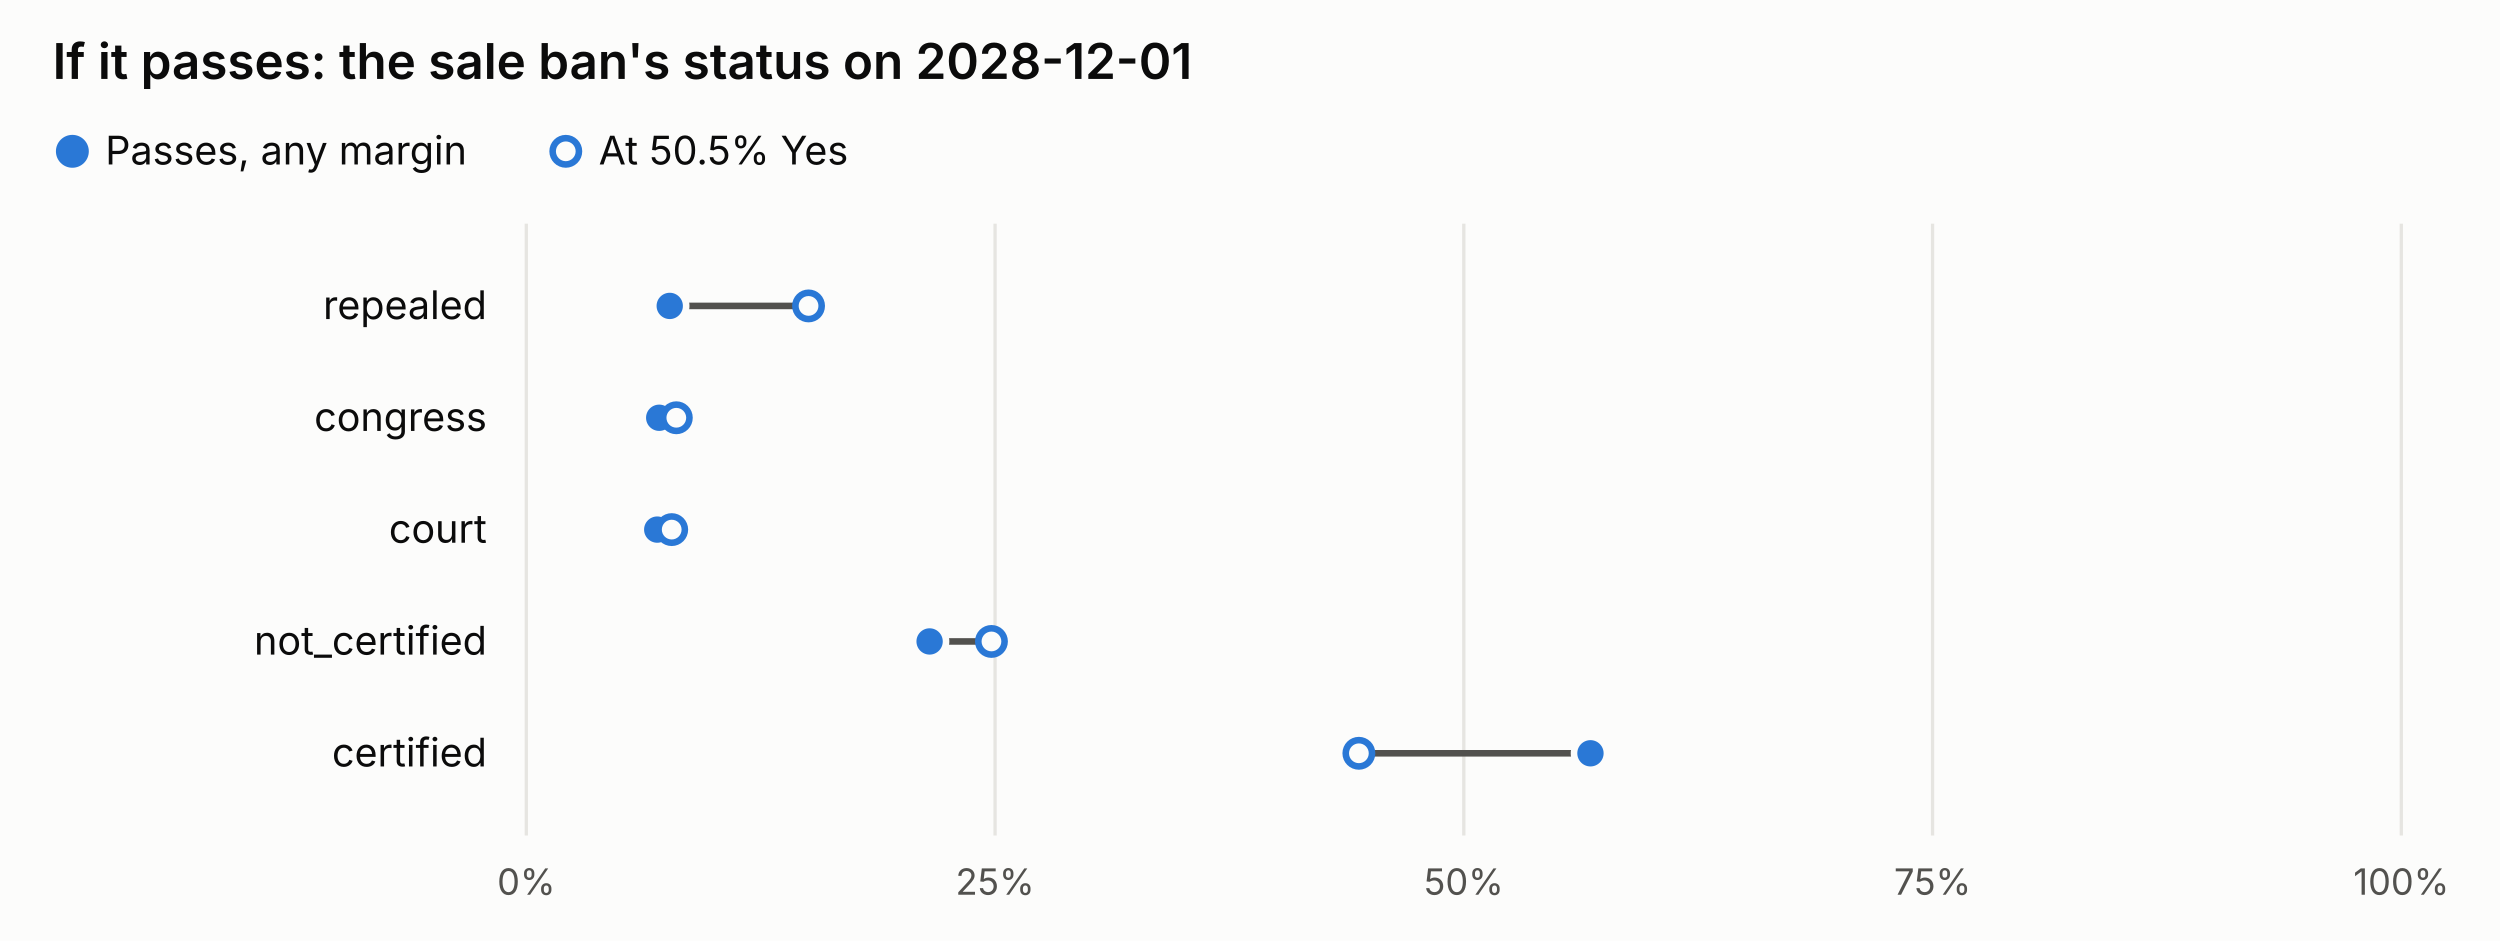
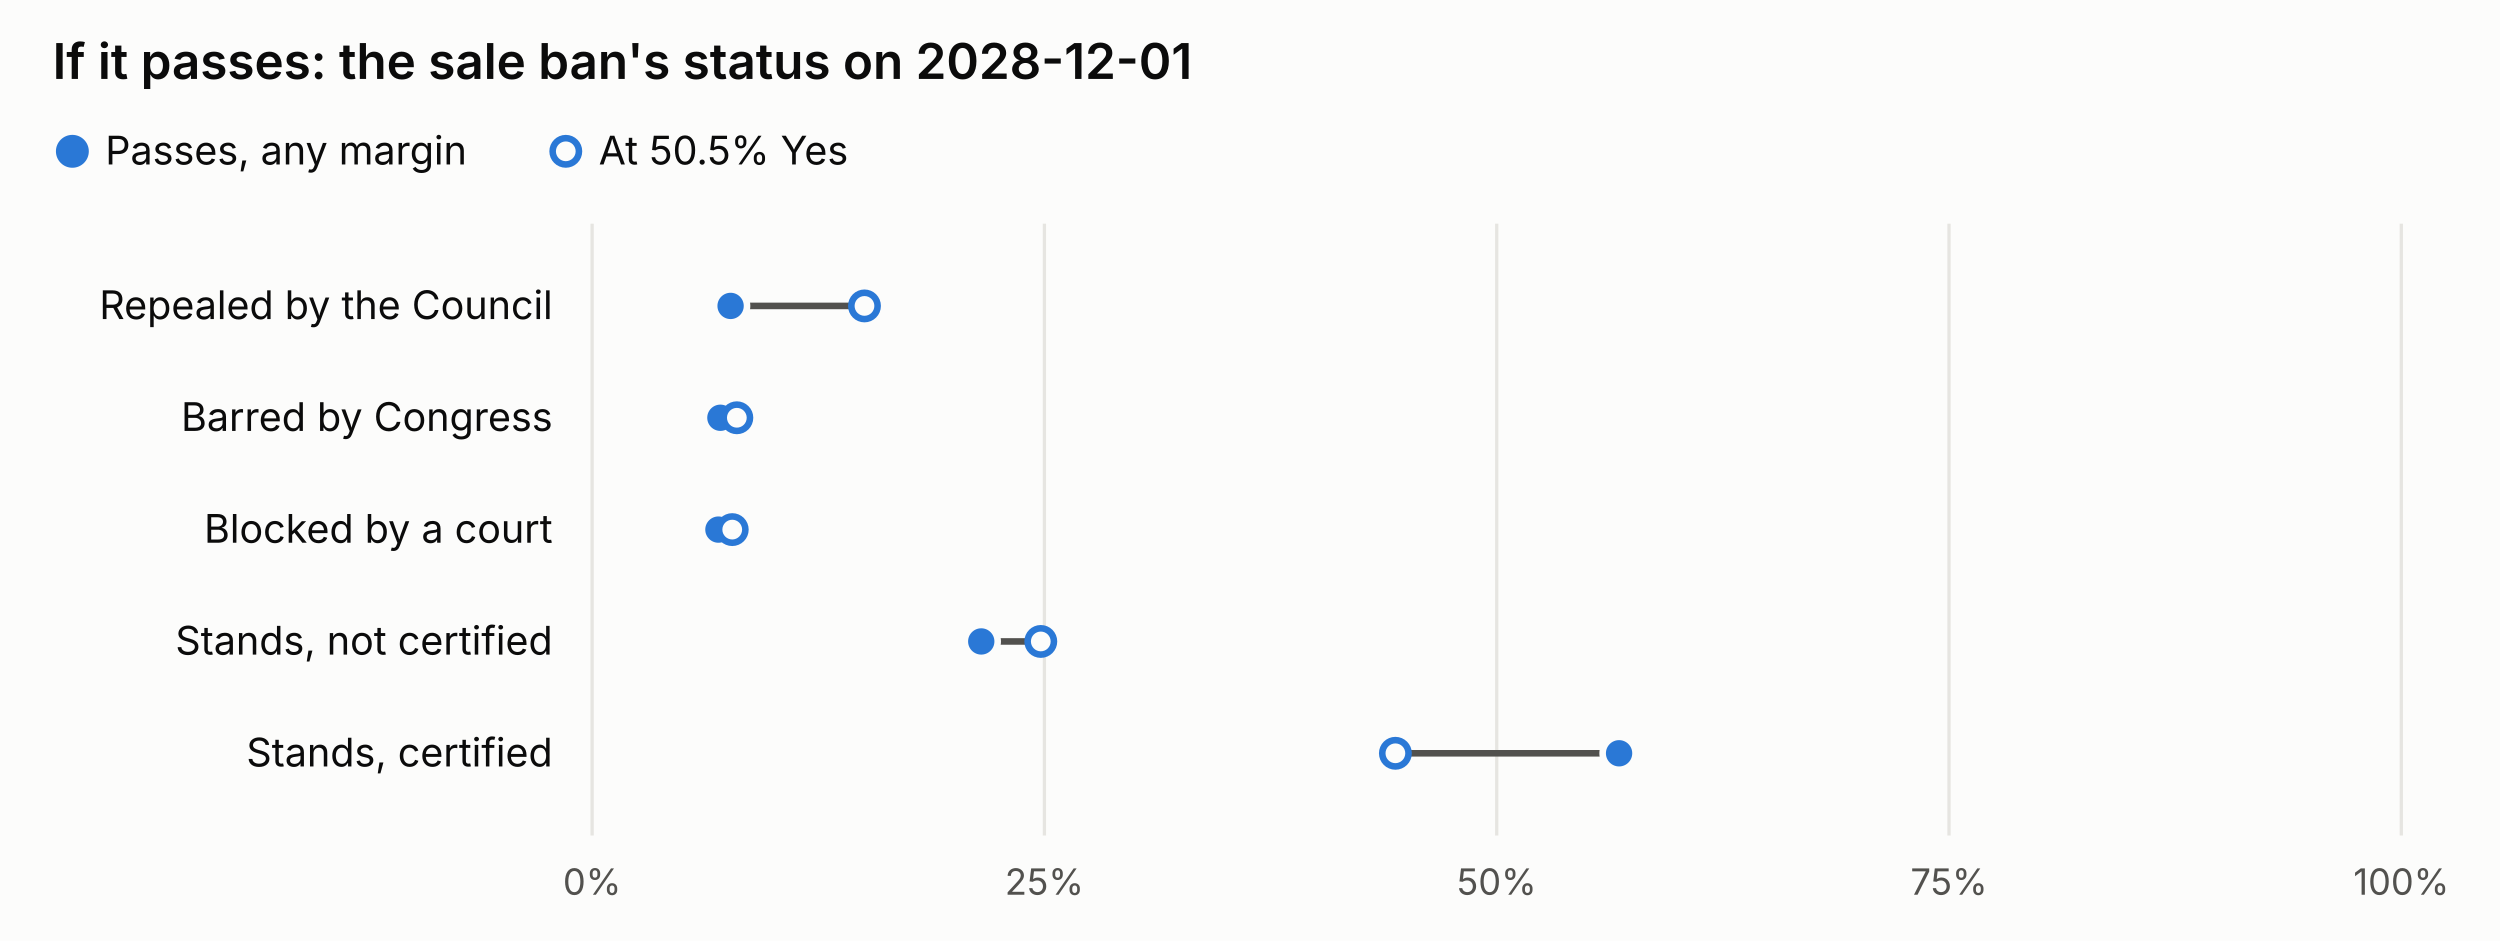
<svg xmlns="http://www.w3.org/2000/svg" viewBox="0 0 760 286" width="760" height="286" font-family="Inter, system-ui, -apple-system, Segoe UI, Roboto, sans-serif" role="img" aria-label="If it passes: the sale ban's status on 2028-12-01">
  <rect width="100%" height="100%" fill="#fcfcfb" />
  <text x="16" y="24" font-size="15" font-weight="600" fill="#0b0b0b">If it passes: the sale ban's status on 2028-12-01</text>
  <circle cx="22" cy="46" r="5" fill="#2a78d6" />
  <text x="32" y="50" font-size="12" fill="#0b0b0b">Passes, any margin</text>
  <circle cx="172" cy="46" r="4" fill="#fcfcfb" stroke="#2a78d6" stroke-width="2" />
  <text x="182" y="50" font-size="12" fill="#0b0b0b">At 50.5% Yes</text>
-   <line x1="160.0" x2="160.0" y1="68" y2="254" stroke="#e6e5e1" />
-   <text x="160.0" y="272" font-size="11" fill="#52514e" text-anchor="middle">0%</text>
-   <line x1="302.5" x2="302.5" y1="68" y2="254" stroke="#e6e5e1" />
-   <text x="302.5" y="272" font-size="11" fill="#52514e" text-anchor="middle">25%</text>
-   <line x1="445.0" x2="445.0" y1="68" y2="254" stroke="#e6e5e1" />
-   <text x="445.0" y="272" font-size="11" fill="#52514e" text-anchor="middle">50%</text>
-   <line x1="587.5" x2="587.5" y1="68" y2="254" stroke="#e6e5e1" />
-   <text x="587.5" y="272" font-size="11" fill="#52514e" text-anchor="middle">75%</text>
+   <line x1="180.0" x2="180.0" y1="68" y2="254" stroke="#e6e5e1" />
+   <text x="180.0" y="272" font-size="11" fill="#52514e" text-anchor="middle">0%</text>
+   <line x1="317.5" x2="317.5" y1="68" y2="254" stroke="#e6e5e1" />
+   <text x="317.5" y="272" font-size="11" fill="#52514e" text-anchor="middle">25%</text>
+   <line x1="455.0" x2="455.0" y1="68" y2="254" stroke="#e6e5e1" />
+   <text x="455.0" y="272" font-size="11" fill="#52514e" text-anchor="middle">50%</text>
+   <line x1="592.5" x2="592.5" y1="68" y2="254" stroke="#e6e5e1" />
+   <text x="592.5" y="272" font-size="11" fill="#52514e" text-anchor="middle">75%</text>
  <line x1="730.0" x2="730.0" y1="68" y2="254" stroke="#e6e5e1" />
  <text x="730.0" y="272" font-size="11" fill="#52514e" text-anchor="middle">100%</text>
-   <text x="148" y="97.0" font-size="12" fill="#0b0b0b" text-anchor="end">repealed</text>
+   <text x="168" y="97.0" font-size="12" fill="#0b0b0b" text-anchor="end">Repealed by the Council</text>
  <g>
-     <line x1="203.6" x2="245.8" y1="93.0" y2="93.0" stroke="#52514e" stroke-width="2" />
-     <circle cx="203.6" cy="93.0" r="5" fill="#2a78d6" stroke="#fcfcfb" stroke-width="2" />
-     <circle cx="245.8" cy="93.0" r="4" fill="#fcfcfb" stroke="#2a78d6" stroke-width="2" />
+     <line x1="222.1" x2="262.8" y1="93.0" y2="93.0" stroke="#52514e" stroke-width="2" />
+     <circle cx="222.1" cy="93.0" r="5" fill="#2a78d6" stroke="#fcfcfb" stroke-width="2" />
+     <circle cx="262.8" cy="93.0" r="4" fill="#fcfcfb" stroke="#2a78d6" stroke-width="2" />
  </g>
-   <text x="148" y="131.0" font-size="12" fill="#0b0b0b" text-anchor="end">congress</text>
+   <text x="168" y="131.0" font-size="12" fill="#0b0b0b" text-anchor="end">Barred by Congress</text>
  <g>
-     <line x1="200.4" x2="205.6" y1="127.0" y2="127.0" stroke="#52514e" stroke-width="2" />
-     <circle cx="200.4" cy="127.0" r="5" fill="#2a78d6" stroke="#fcfcfb" stroke-width="2" />
-     <circle cx="205.6" cy="127.0" r="4" fill="#fcfcfb" stroke="#2a78d6" stroke-width="2" />
+     <line x1="219.0" x2="224.0" y1="127.0" y2="127.0" stroke="#52514e" stroke-width="2" />
+     <circle cx="219.0" cy="127.0" r="5" fill="#2a78d6" stroke="#fcfcfb" stroke-width="2" />
+     <circle cx="224.0" cy="127.0" r="4" fill="#fcfcfb" stroke="#2a78d6" stroke-width="2" />
  </g>
-   <text x="148" y="165.0" font-size="12" fill="#0b0b0b" text-anchor="end">court</text>
+   <text x="168" y="165.0" font-size="12" fill="#0b0b0b" text-anchor="end">Blocked by a court</text>
  <g>
-     <line x1="199.8" x2="204.2" y1="161.0" y2="161.0" stroke="#52514e" stroke-width="2" />
-     <circle cx="199.8" cy="161.0" r="5" fill="#2a78d6" stroke="#fcfcfb" stroke-width="2" />
-     <circle cx="204.2" cy="161.0" r="4" fill="#fcfcfb" stroke="#2a78d6" stroke-width="2" />
+     <line x1="218.4" x2="222.6" y1="161.0" y2="161.0" stroke="#52514e" stroke-width="2" />
+     <circle cx="218.4" cy="161.0" r="5" fill="#2a78d6" stroke="#fcfcfb" stroke-width="2" />
+     <circle cx="222.6" cy="161.0" r="4" fill="#fcfcfb" stroke="#2a78d6" stroke-width="2" />
  </g>
-   <text x="148" y="199.0" font-size="12" fill="#0b0b0b" text-anchor="end">not_certified</text>
+   <text x="168" y="199.0" font-size="12" fill="#0b0b0b" text-anchor="end">Stands, not certified</text>
  <g>
-     <line x1="282.6" x2="301.4" y1="195.0" y2="195.0" stroke="#52514e" stroke-width="2" />
-     <circle cx="282.6" cy="195.0" r="5" fill="#2a78d6" stroke="#fcfcfb" stroke-width="2" />
-     <circle cx="301.4" cy="195.0" r="4" fill="#fcfcfb" stroke="#2a78d6" stroke-width="2" />
+     <line x1="298.3" x2="316.4" y1="195.0" y2="195.0" stroke="#52514e" stroke-width="2" />
+     <circle cx="298.3" cy="195.0" r="5" fill="#2a78d6" stroke="#fcfcfb" stroke-width="2" />
+     <circle cx="316.4" cy="195.0" r="4" fill="#fcfcfb" stroke="#2a78d6" stroke-width="2" />
  </g>
-   <text x="148" y="233.0" font-size="12" fill="#0b0b0b" text-anchor="end">certified</text>
+   <text x="168" y="233.0" font-size="12" fill="#0b0b0b" text-anchor="end">Stands, certified</text>
  <g>
-     <line x1="413.1" x2="483.5" y1="229.0" y2="229.0" stroke="#52514e" stroke-width="2" />
-     <circle cx="483.5" cy="229.0" r="5" fill="#2a78d6" stroke="#fcfcfb" stroke-width="2" />
-     <circle cx="413.1" cy="229.0" r="4" fill="#fcfcfb" stroke="#2a78d6" stroke-width="2" />
+     <line x1="424.2" x2="492.2" y1="229.0" y2="229.0" stroke="#52514e" stroke-width="2" />
+     <circle cx="492.2" cy="229.0" r="5" fill="#2a78d6" stroke="#fcfcfb" stroke-width="2" />
+     <circle cx="424.2" cy="229.0" r="4" fill="#fcfcfb" stroke="#2a78d6" stroke-width="2" />
  </g>
</svg>
